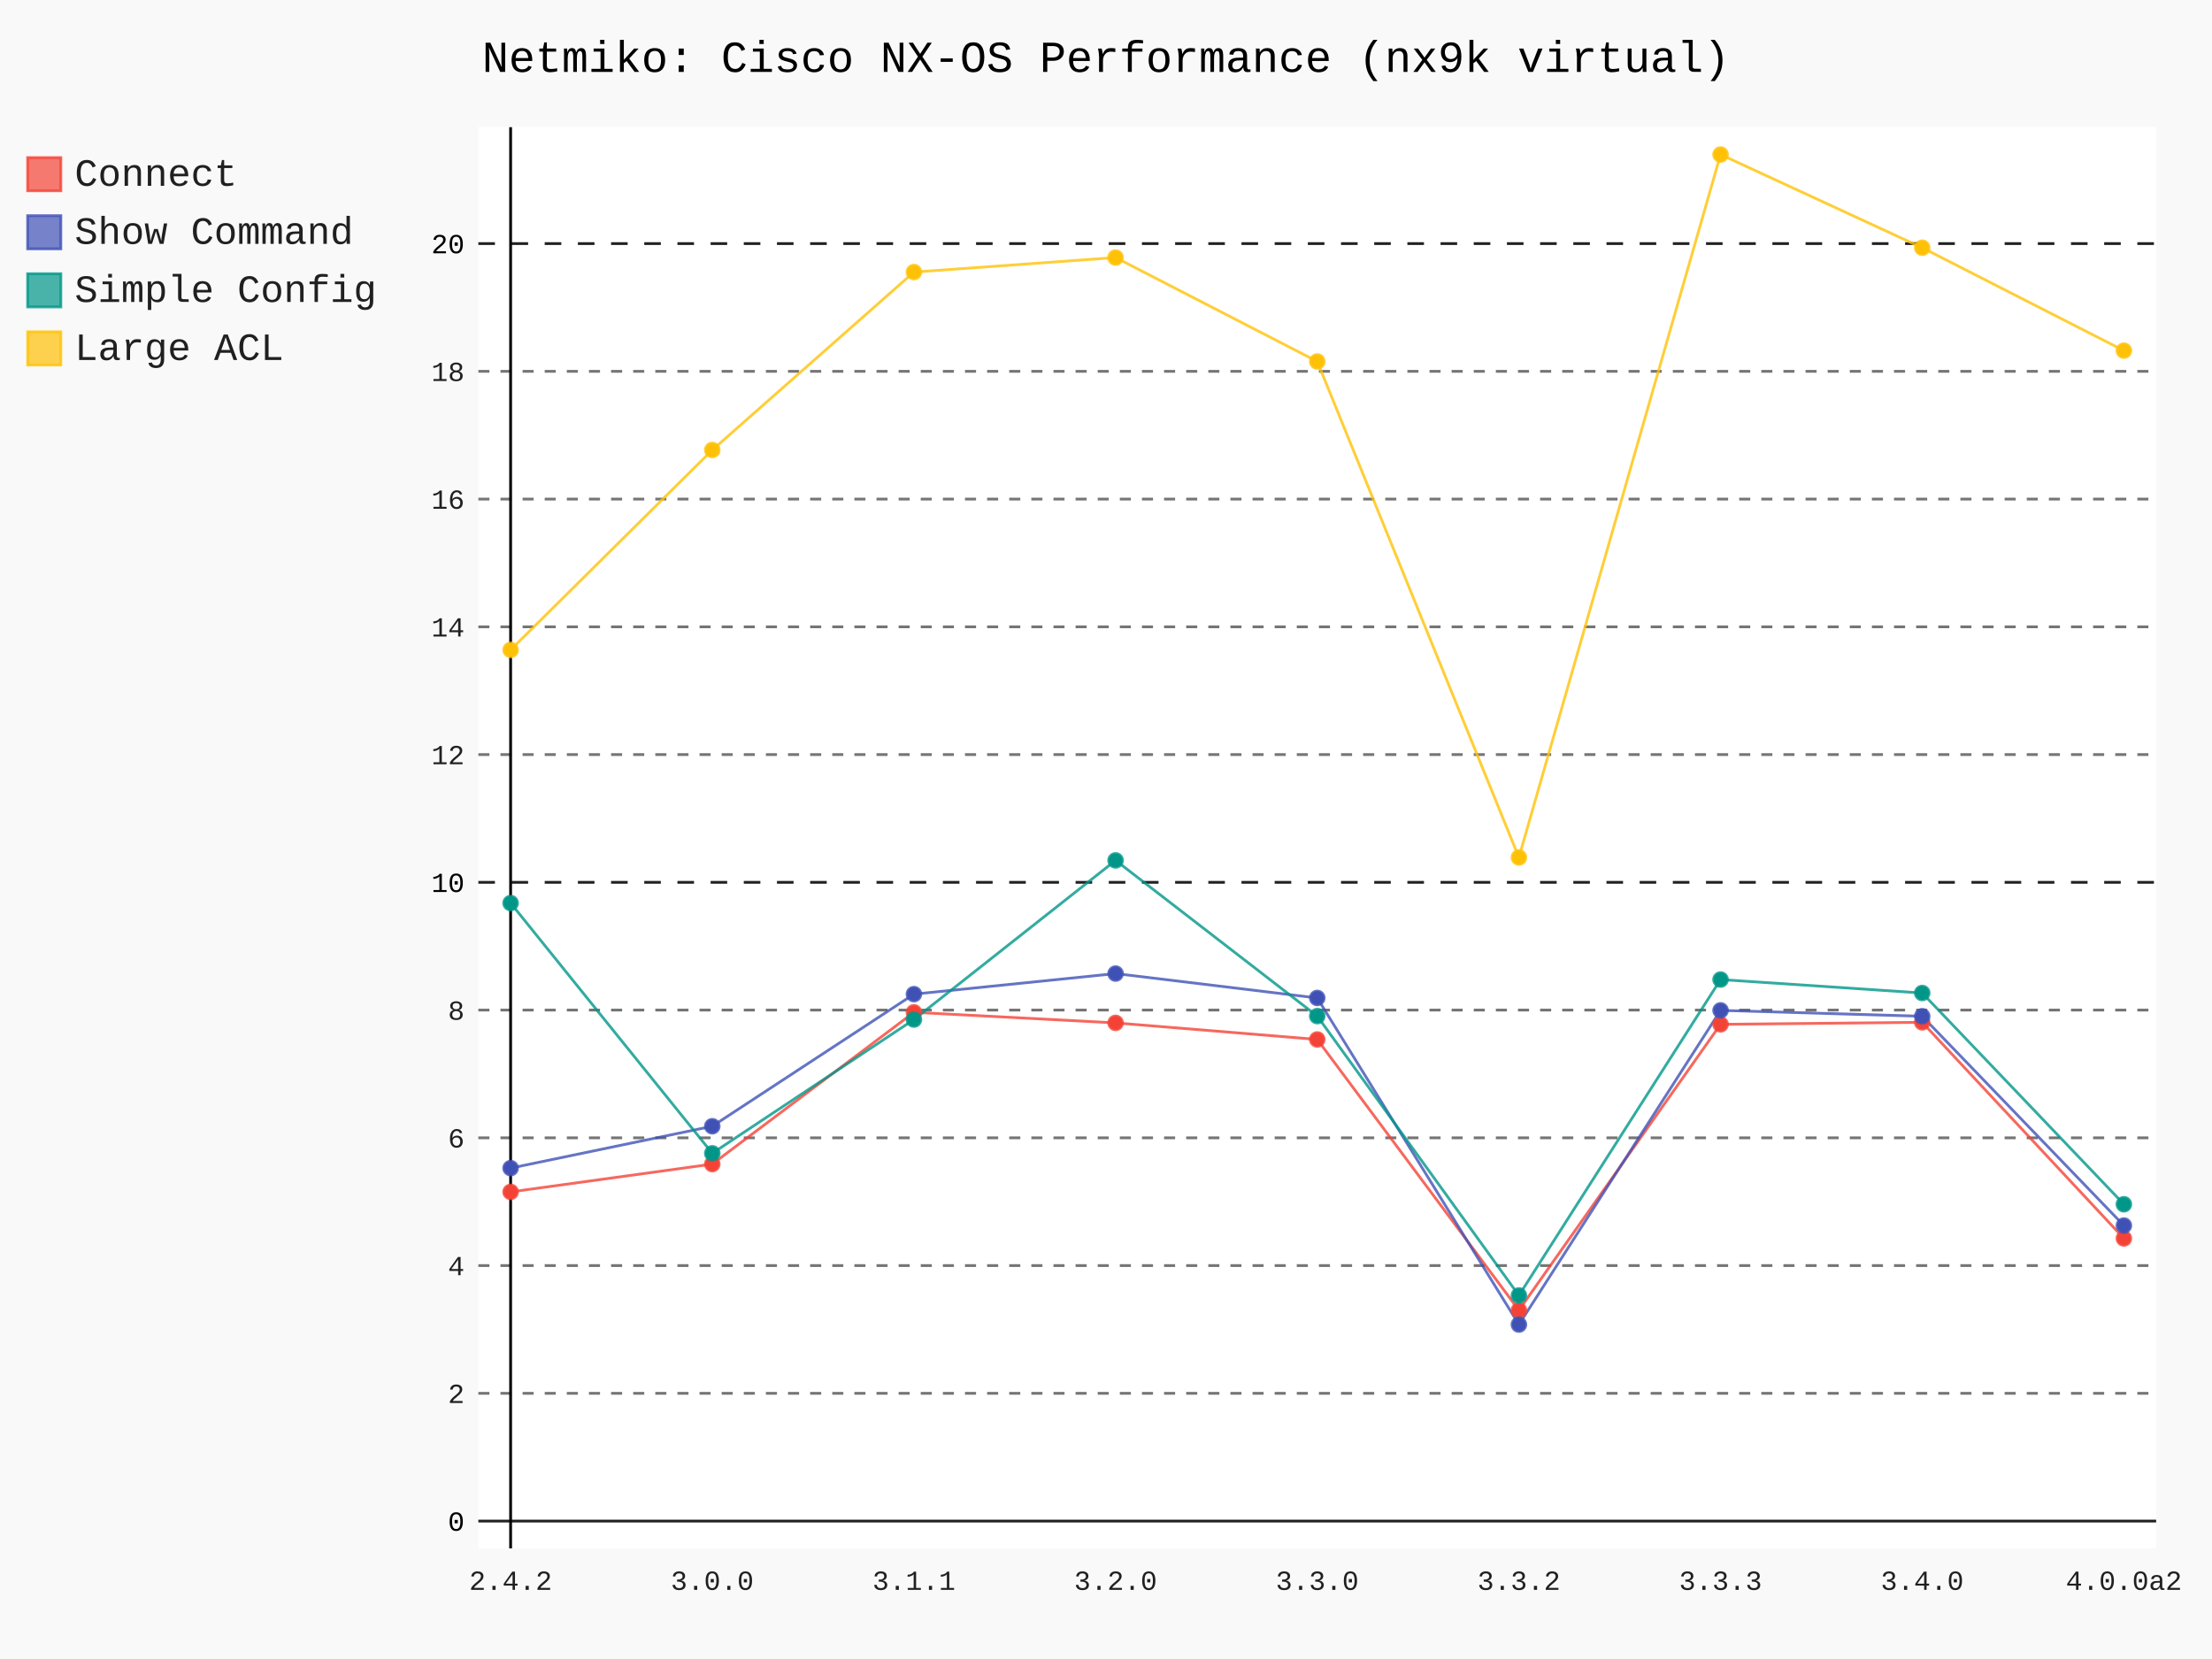
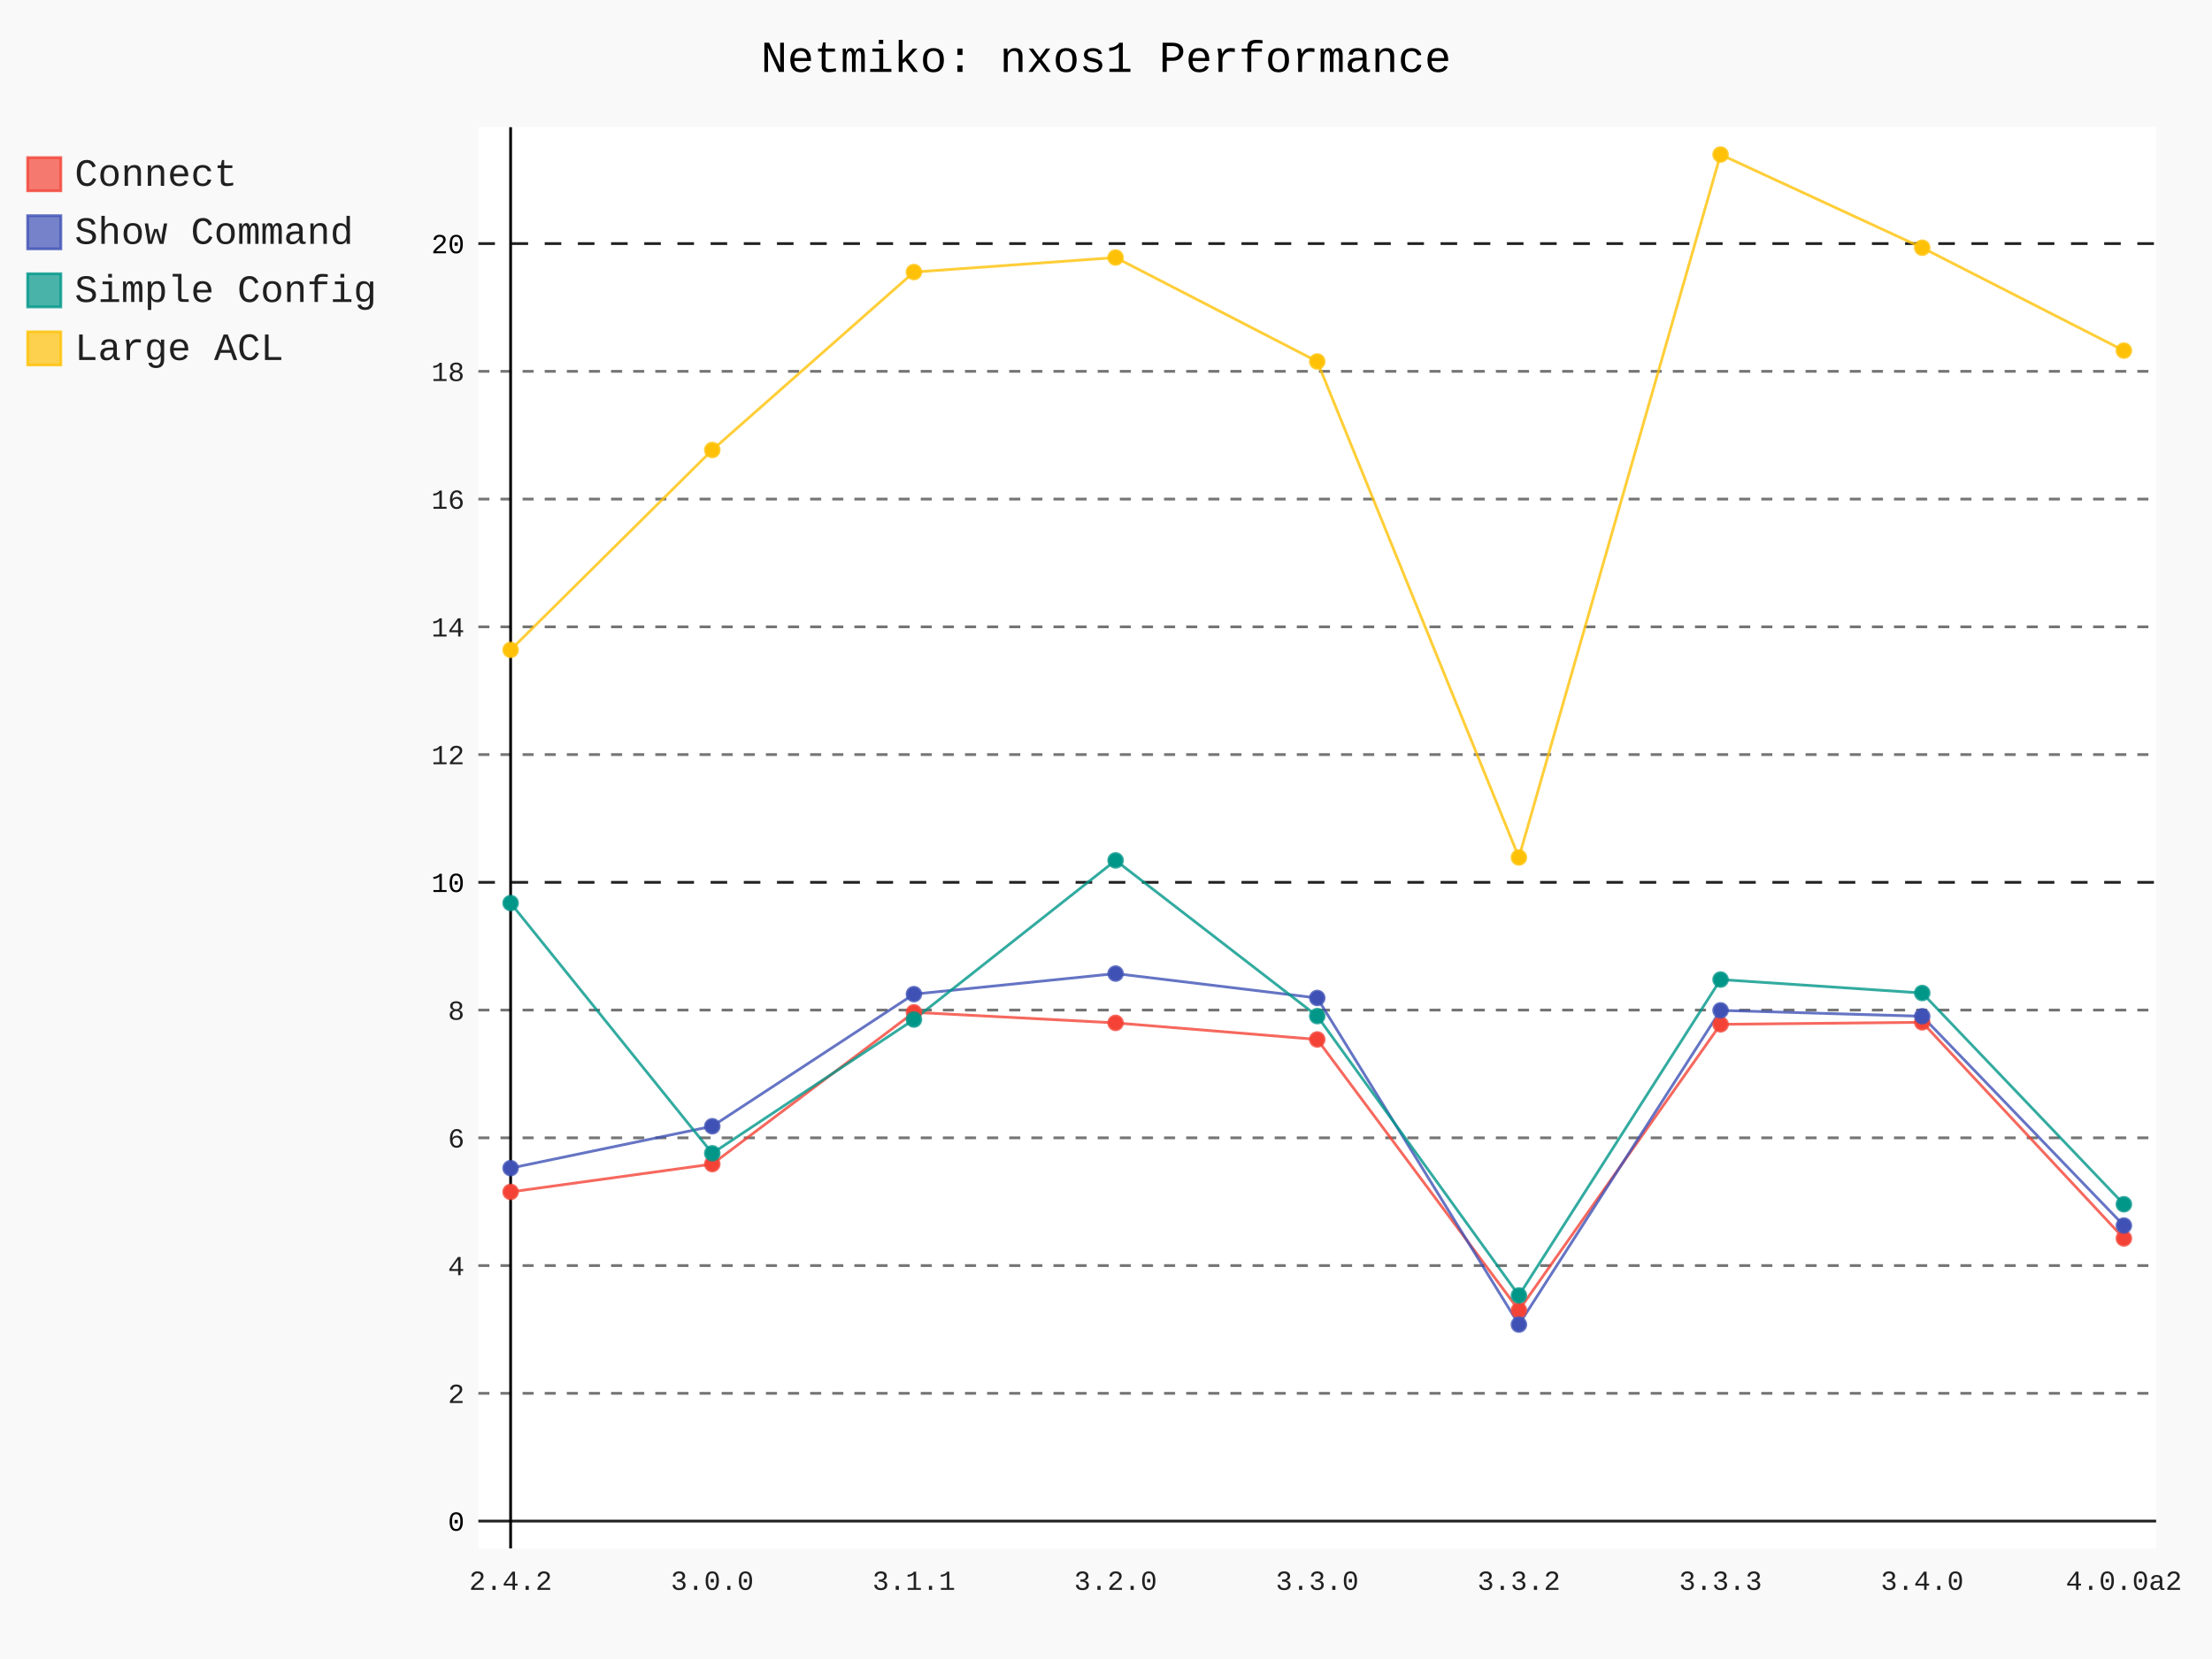
- <svg xmlns="http://www.w3.org/2000/svg" id="chart-0626edbf-2494-49fa-b512-ce50284d87ee" class="pygal-chart" viewBox="0 0 800 600">
+ <svg xmlns="http://www.w3.org/2000/svg" class="pygal-chart" id="chart-5d6a0a63-7aa4-49b5-b322-898a14356f23" viewBox="0 0 800 600">
  <defs>
-     <style type="text/css">#chart-0626edbf-2494-49fa-b512-ce50284d87ee{-webkit-user-select:none;-webkit-font-smoothing:antialiased;font-family:Consolas,"Liberation Mono",Menlo,Courier,monospace}#chart-0626edbf-2494-49fa-b512-ce50284d87ee .title{font-family:Consolas,"Liberation Mono",Menlo,Courier,monospace;font-size:16px}#chart-0626edbf-2494-49fa-b512-ce50284d87ee .legends .legend text{font-family:Consolas,"Liberation Mono",Menlo,Courier,monospace;font-size:14px}#chart-0626edbf-2494-49fa-b512-ce50284d87ee .axis text{font-family:Consolas,"Liberation Mono",Menlo,Courier,monospace;font-size:10px}#chart-0626edbf-2494-49fa-b512-ce50284d87ee .axis text.major{font-family:Consolas,"Liberation Mono",Menlo,Courier,monospace;font-size:10px}#chart-0626edbf-2494-49fa-b512-ce50284d87ee .text-overlay text.value{font-family:Consolas,"Liberation Mono",Menlo,Courier,monospace;font-size:16px}#chart-0626edbf-2494-49fa-b512-ce50284d87ee .text-overlay text.label{font-family:Consolas,"Liberation Mono",Menlo,Courier,monospace;font-size:10px}#chart-0626edbf-2494-49fa-b512-ce50284d87ee .tooltip{font-family:Consolas,"Liberation Mono",Menlo,Courier,monospace;font-size:14px}#chart-0626edbf-2494-49fa-b512-ce50284d87ee text.no_data{font-family:Consolas,"Liberation Mono",Menlo,Courier,monospace;font-size:64px}
- #chart-0626edbf-2494-49fa-b512-ce50284d87ee{background-color:rgba(249,249,249,1)}#chart-0626edbf-2494-49fa-b512-ce50284d87ee path,#chart-0626edbf-2494-49fa-b512-ce50284d87ee line,#chart-0626edbf-2494-49fa-b512-ce50284d87ee rect,#chart-0626edbf-2494-49fa-b512-ce50284d87ee circle{-webkit-transition:150ms;-moz-transition:150ms;transition:150ms}#chart-0626edbf-2494-49fa-b512-ce50284d87ee .graph &gt; .background{fill:rgba(249,249,249,1)}#chart-0626edbf-2494-49fa-b512-ce50284d87ee .plot &gt; .background{fill:rgba(255,255,255,1)}#chart-0626edbf-2494-49fa-b512-ce50284d87ee .graph{fill:rgba(0,0,0,.87)}#chart-0626edbf-2494-49fa-b512-ce50284d87ee text.no_data{fill:rgba(0,0,0,1)}#chart-0626edbf-2494-49fa-b512-ce50284d87ee .title{fill:rgba(0,0,0,1)}#chart-0626edbf-2494-49fa-b512-ce50284d87ee .legends .legend text{fill:rgba(0,0,0,.87)}#chart-0626edbf-2494-49fa-b512-ce50284d87ee .legends .legend:hover text{fill:rgba(0,0,0,1)}#chart-0626edbf-2494-49fa-b512-ce50284d87ee .axis .line{stroke:rgba(0,0,0,1)}#chart-0626edbf-2494-49fa-b512-ce50284d87ee .axis .guide.line{stroke:rgba(0,0,0,.54)}#chart-0626edbf-2494-49fa-b512-ce50284d87ee .axis .major.line{stroke:rgba(0,0,0,.87)}#chart-0626edbf-2494-49fa-b512-ce50284d87ee .axis text.major{fill:rgba(0,0,0,1)}#chart-0626edbf-2494-49fa-b512-ce50284d87ee .axis.y .guides:hover .guide.line,#chart-0626edbf-2494-49fa-b512-ce50284d87ee .line-graph .axis.x .guides:hover .guide.line,#chart-0626edbf-2494-49fa-b512-ce50284d87ee .stackedline-graph .axis.x .guides:hover .guide.line,#chart-0626edbf-2494-49fa-b512-ce50284d87ee .xy-graph .axis.x .guides:hover .guide.line{stroke:rgba(0,0,0,1)}#chart-0626edbf-2494-49fa-b512-ce50284d87ee .axis .guides:hover text{fill:rgba(0,0,0,1)}#chart-0626edbf-2494-49fa-b512-ce50284d87ee .reactive{fill-opacity:.7;stroke-opacity:.8}#chart-0626edbf-2494-49fa-b512-ce50284d87ee .ci{stroke:rgba(0,0,0,.87)}#chart-0626edbf-2494-49fa-b512-ce50284d87ee .reactive.active,#chart-0626edbf-2494-49fa-b512-ce50284d87ee .active .reactive{fill-opacity:.8;stroke-opacity:.9;stroke-width:4}#chart-0626edbf-2494-49fa-b512-ce50284d87ee .ci .reactive.active{stroke-width:1.5}#chart-0626edbf-2494-49fa-b512-ce50284d87ee .series text{fill:rgba(0,0,0,1)}#chart-0626edbf-2494-49fa-b512-ce50284d87ee .tooltip rect{fill:rgba(255,255,255,1);stroke:rgba(0,0,0,1);-webkit-transition:opacity 150ms;-moz-transition:opacity 150ms;transition:opacity 150ms}#chart-0626edbf-2494-49fa-b512-ce50284d87ee .tooltip .label{fill:rgba(0,0,0,.87)}#chart-0626edbf-2494-49fa-b512-ce50284d87ee .tooltip .label{fill:rgba(0,0,0,.87)}#chart-0626edbf-2494-49fa-b512-ce50284d87ee .tooltip .legend{font-size:.8em;fill:rgba(0,0,0,.54)}#chart-0626edbf-2494-49fa-b512-ce50284d87ee .tooltip .x_label{font-size:.6em;fill:rgba(0,0,0,1)}#chart-0626edbf-2494-49fa-b512-ce50284d87ee .tooltip .xlink{font-size:.5em;text-decoration:underline}#chart-0626edbf-2494-49fa-b512-ce50284d87ee .tooltip .value{font-size:1.5em}#chart-0626edbf-2494-49fa-b512-ce50284d87ee .bound{font-size:.5em}#chart-0626edbf-2494-49fa-b512-ce50284d87ee .max-value{font-size:.75em;fill:rgba(0,0,0,.54)}#chart-0626edbf-2494-49fa-b512-ce50284d87ee .map-element{fill:rgba(255,255,255,1);stroke:rgba(0,0,0,.54) !important}#chart-0626edbf-2494-49fa-b512-ce50284d87ee .map-element .reactive{fill-opacity:inherit;stroke-opacity:inherit}#chart-0626edbf-2494-49fa-b512-ce50284d87ee .color-0,#chart-0626edbf-2494-49fa-b512-ce50284d87ee .color-0 a:visited{stroke:#F44336;fill:#F44336}#chart-0626edbf-2494-49fa-b512-ce50284d87ee .color-1,#chart-0626edbf-2494-49fa-b512-ce50284d87ee .color-1 a:visited{stroke:#3F51B5;fill:#3F51B5}#chart-0626edbf-2494-49fa-b512-ce50284d87ee .color-2,#chart-0626edbf-2494-49fa-b512-ce50284d87ee .color-2 a:visited{stroke:#009688;fill:#009688}#chart-0626edbf-2494-49fa-b512-ce50284d87ee .color-3,#chart-0626edbf-2494-49fa-b512-ce50284d87ee .color-3 a:visited{stroke:#FFC107;fill:#FFC107}#chart-0626edbf-2494-49fa-b512-ce50284d87ee .text-overlay .color-0 text{fill:black}#chart-0626edbf-2494-49fa-b512-ce50284d87ee .text-overlay .color-1 text{fill:black}#chart-0626edbf-2494-49fa-b512-ce50284d87ee .text-overlay .color-2 text{fill:black}#chart-0626edbf-2494-49fa-b512-ce50284d87ee .text-overlay .color-3 text{fill:black}
- #chart-0626edbf-2494-49fa-b512-ce50284d87ee text.no_data{text-anchor:middle}#chart-0626edbf-2494-49fa-b512-ce50284d87ee .guide.line{fill:none}#chart-0626edbf-2494-49fa-b512-ce50284d87ee .centered{text-anchor:middle}#chart-0626edbf-2494-49fa-b512-ce50284d87ee .title{text-anchor:middle}#chart-0626edbf-2494-49fa-b512-ce50284d87ee .legends .legend text{fill-opacity:1}#chart-0626edbf-2494-49fa-b512-ce50284d87ee .axis.x text{text-anchor:middle}#chart-0626edbf-2494-49fa-b512-ce50284d87ee .axis.x:not(.web) text[transform]{text-anchor:start}#chart-0626edbf-2494-49fa-b512-ce50284d87ee .axis.x:not(.web) text[transform].backwards{text-anchor:end}#chart-0626edbf-2494-49fa-b512-ce50284d87ee .axis.y text{text-anchor:end}#chart-0626edbf-2494-49fa-b512-ce50284d87ee .axis.y text[transform].backwards{text-anchor:start}#chart-0626edbf-2494-49fa-b512-ce50284d87ee .axis.y2 text{text-anchor:start}#chart-0626edbf-2494-49fa-b512-ce50284d87ee .axis.y2 text[transform].backwards{text-anchor:end}#chart-0626edbf-2494-49fa-b512-ce50284d87ee .axis .guide.line{stroke-dasharray:4,4}#chart-0626edbf-2494-49fa-b512-ce50284d87ee .axis .major.guide.line{stroke-dasharray:6,6}#chart-0626edbf-2494-49fa-b512-ce50284d87ee .horizontal .axis.y .guide.line,#chart-0626edbf-2494-49fa-b512-ce50284d87ee .horizontal .axis.y2 .guide.line,#chart-0626edbf-2494-49fa-b512-ce50284d87ee .vertical .axis.x .guide.line{opacity:0}#chart-0626edbf-2494-49fa-b512-ce50284d87ee .horizontal .axis.always_show .guide.line,#chart-0626edbf-2494-49fa-b512-ce50284d87ee .vertical .axis.always_show .guide.line{opacity:1 !important}#chart-0626edbf-2494-49fa-b512-ce50284d87ee .axis.y .guides:hover .guide.line,#chart-0626edbf-2494-49fa-b512-ce50284d87ee .axis.y2 .guides:hover .guide.line,#chart-0626edbf-2494-49fa-b512-ce50284d87ee .axis.x .guides:hover .guide.line{opacity:1}#chart-0626edbf-2494-49fa-b512-ce50284d87ee .axis .guides:hover text{opacity:1}#chart-0626edbf-2494-49fa-b512-ce50284d87ee .nofill{fill:none}#chart-0626edbf-2494-49fa-b512-ce50284d87ee .subtle-fill{fill-opacity:.2}#chart-0626edbf-2494-49fa-b512-ce50284d87ee .dot{stroke-width:1px;fill-opacity:1}#chart-0626edbf-2494-49fa-b512-ce50284d87ee .dot.active{stroke-width:5px}#chart-0626edbf-2494-49fa-b512-ce50284d87ee .dot.negative{fill:transparent}#chart-0626edbf-2494-49fa-b512-ce50284d87ee text,#chart-0626edbf-2494-49fa-b512-ce50284d87ee tspan{stroke:none !important}#chart-0626edbf-2494-49fa-b512-ce50284d87ee .series text.active{opacity:1}#chart-0626edbf-2494-49fa-b512-ce50284d87ee .tooltip rect{fill-opacity:.95;stroke-width:.5}#chart-0626edbf-2494-49fa-b512-ce50284d87ee .tooltip text{fill-opacity:1}#chart-0626edbf-2494-49fa-b512-ce50284d87ee .showable{visibility:hidden}#chart-0626edbf-2494-49fa-b512-ce50284d87ee .showable.shown{visibility:visible}#chart-0626edbf-2494-49fa-b512-ce50284d87ee .gauge-background{fill:rgba(229,229,229,1);stroke:none}#chart-0626edbf-2494-49fa-b512-ce50284d87ee .bg-lines{stroke:rgba(249,249,249,1);stroke-width:2px}</style>
+     <style type="text/css">#chart-5d6a0a63-7aa4-49b5-b322-898a14356f23{-webkit-user-select:none;-webkit-font-smoothing:antialiased;font-family:Consolas,"Liberation Mono",Menlo,Courier,monospace}#chart-5d6a0a63-7aa4-49b5-b322-898a14356f23 .title{font-family:Consolas,"Liberation Mono",Menlo,Courier,monospace;font-size:16px}#chart-5d6a0a63-7aa4-49b5-b322-898a14356f23 .legends .legend text{font-family:Consolas,"Liberation Mono",Menlo,Courier,monospace;font-size:14px}#chart-5d6a0a63-7aa4-49b5-b322-898a14356f23 .axis text{font-family:Consolas,"Liberation Mono",Menlo,Courier,monospace;font-size:10px}#chart-5d6a0a63-7aa4-49b5-b322-898a14356f23 .axis text.major{font-family:Consolas,"Liberation Mono",Menlo,Courier,monospace;font-size:10px}#chart-5d6a0a63-7aa4-49b5-b322-898a14356f23 .text-overlay text.value{font-family:Consolas,"Liberation Mono",Menlo,Courier,monospace;font-size:16px}#chart-5d6a0a63-7aa4-49b5-b322-898a14356f23 .text-overlay text.label{font-family:Consolas,"Liberation Mono",Menlo,Courier,monospace;font-size:10px}#chart-5d6a0a63-7aa4-49b5-b322-898a14356f23 .tooltip{font-family:Consolas,"Liberation Mono",Menlo,Courier,monospace;font-size:14px}#chart-5d6a0a63-7aa4-49b5-b322-898a14356f23 text.no_data{font-family:Consolas,"Liberation Mono",Menlo,Courier,monospace;font-size:64px}
+ #chart-5d6a0a63-7aa4-49b5-b322-898a14356f23{background-color:rgba(249,249,249,1)}#chart-5d6a0a63-7aa4-49b5-b322-898a14356f23 path,#chart-5d6a0a63-7aa4-49b5-b322-898a14356f23 line,#chart-5d6a0a63-7aa4-49b5-b322-898a14356f23 rect,#chart-5d6a0a63-7aa4-49b5-b322-898a14356f23 circle{-webkit-transition:150ms;-moz-transition:150ms;transition:150ms}#chart-5d6a0a63-7aa4-49b5-b322-898a14356f23 .graph &gt; .background{fill:rgba(249,249,249,1)}#chart-5d6a0a63-7aa4-49b5-b322-898a14356f23 .plot &gt; .background{fill:rgba(255,255,255,1)}#chart-5d6a0a63-7aa4-49b5-b322-898a14356f23 .graph{fill:rgba(0,0,0,.87)}#chart-5d6a0a63-7aa4-49b5-b322-898a14356f23 text.no_data{fill:rgba(0,0,0,1)}#chart-5d6a0a63-7aa4-49b5-b322-898a14356f23 .title{fill:rgba(0,0,0,1)}#chart-5d6a0a63-7aa4-49b5-b322-898a14356f23 .legends .legend text{fill:rgba(0,0,0,.87)}#chart-5d6a0a63-7aa4-49b5-b322-898a14356f23 .legends .legend:hover text{fill:rgba(0,0,0,1)}#chart-5d6a0a63-7aa4-49b5-b322-898a14356f23 .axis .line{stroke:rgba(0,0,0,1)}#chart-5d6a0a63-7aa4-49b5-b322-898a14356f23 .axis .guide.line{stroke:rgba(0,0,0,.54)}#chart-5d6a0a63-7aa4-49b5-b322-898a14356f23 .axis .major.line{stroke:rgba(0,0,0,.87)}#chart-5d6a0a63-7aa4-49b5-b322-898a14356f23 .axis text.major{fill:rgba(0,0,0,1)}#chart-5d6a0a63-7aa4-49b5-b322-898a14356f23 .axis.y .guides:hover .guide.line,#chart-5d6a0a63-7aa4-49b5-b322-898a14356f23 .line-graph .axis.x .guides:hover .guide.line,#chart-5d6a0a63-7aa4-49b5-b322-898a14356f23 .stackedline-graph .axis.x .guides:hover .guide.line,#chart-5d6a0a63-7aa4-49b5-b322-898a14356f23 .xy-graph .axis.x .guides:hover .guide.line{stroke:rgba(0,0,0,1)}#chart-5d6a0a63-7aa4-49b5-b322-898a14356f23 .axis .guides:hover text{fill:rgba(0,0,0,1)}#chart-5d6a0a63-7aa4-49b5-b322-898a14356f23 .reactive{fill-opacity:.7;stroke-opacity:.8}#chart-5d6a0a63-7aa4-49b5-b322-898a14356f23 .ci{stroke:rgba(0,0,0,.87)}#chart-5d6a0a63-7aa4-49b5-b322-898a14356f23 .reactive.active,#chart-5d6a0a63-7aa4-49b5-b322-898a14356f23 .active .reactive{fill-opacity:.8;stroke-opacity:.9;stroke-width:4}#chart-5d6a0a63-7aa4-49b5-b322-898a14356f23 .ci .reactive.active{stroke-width:1.5}#chart-5d6a0a63-7aa4-49b5-b322-898a14356f23 .series text{fill:rgba(0,0,0,1)}#chart-5d6a0a63-7aa4-49b5-b322-898a14356f23 .tooltip rect{fill:rgba(255,255,255,1);stroke:rgba(0,0,0,1);-webkit-transition:opacity 150ms;-moz-transition:opacity 150ms;transition:opacity 150ms}#chart-5d6a0a63-7aa4-49b5-b322-898a14356f23 .tooltip .label{fill:rgba(0,0,0,.87)}#chart-5d6a0a63-7aa4-49b5-b322-898a14356f23 .tooltip .label{fill:rgba(0,0,0,.87)}#chart-5d6a0a63-7aa4-49b5-b322-898a14356f23 .tooltip .legend{font-size:.8em;fill:rgba(0,0,0,.54)}#chart-5d6a0a63-7aa4-49b5-b322-898a14356f23 .tooltip .x_label{font-size:.6em;fill:rgba(0,0,0,1)}#chart-5d6a0a63-7aa4-49b5-b322-898a14356f23 .tooltip .xlink{font-size:.5em;text-decoration:underline}#chart-5d6a0a63-7aa4-49b5-b322-898a14356f23 .tooltip .value{font-size:1.5em}#chart-5d6a0a63-7aa4-49b5-b322-898a14356f23 .bound{font-size:.5em}#chart-5d6a0a63-7aa4-49b5-b322-898a14356f23 .max-value{font-size:.75em;fill:rgba(0,0,0,.54)}#chart-5d6a0a63-7aa4-49b5-b322-898a14356f23 .map-element{fill:rgba(255,255,255,1);stroke:rgba(0,0,0,.54) !important}#chart-5d6a0a63-7aa4-49b5-b322-898a14356f23 .map-element .reactive{fill-opacity:inherit;stroke-opacity:inherit}#chart-5d6a0a63-7aa4-49b5-b322-898a14356f23 .color-0,#chart-5d6a0a63-7aa4-49b5-b322-898a14356f23 .color-0 a:visited{stroke:#F44336;fill:#F44336}#chart-5d6a0a63-7aa4-49b5-b322-898a14356f23 .color-1,#chart-5d6a0a63-7aa4-49b5-b322-898a14356f23 .color-1 a:visited{stroke:#3F51B5;fill:#3F51B5}#chart-5d6a0a63-7aa4-49b5-b322-898a14356f23 .color-2,#chart-5d6a0a63-7aa4-49b5-b322-898a14356f23 .color-2 a:visited{stroke:#009688;fill:#009688}#chart-5d6a0a63-7aa4-49b5-b322-898a14356f23 .color-3,#chart-5d6a0a63-7aa4-49b5-b322-898a14356f23 .color-3 a:visited{stroke:#FFC107;fill:#FFC107}#chart-5d6a0a63-7aa4-49b5-b322-898a14356f23 .text-overlay .color-0 text{fill:black}#chart-5d6a0a63-7aa4-49b5-b322-898a14356f23 .text-overlay .color-1 text{fill:black}#chart-5d6a0a63-7aa4-49b5-b322-898a14356f23 .text-overlay .color-2 text{fill:black}#chart-5d6a0a63-7aa4-49b5-b322-898a14356f23 .text-overlay .color-3 text{fill:black}
+ #chart-5d6a0a63-7aa4-49b5-b322-898a14356f23 text.no_data{text-anchor:middle}#chart-5d6a0a63-7aa4-49b5-b322-898a14356f23 .guide.line{fill:none}#chart-5d6a0a63-7aa4-49b5-b322-898a14356f23 .centered{text-anchor:middle}#chart-5d6a0a63-7aa4-49b5-b322-898a14356f23 .title{text-anchor:middle}#chart-5d6a0a63-7aa4-49b5-b322-898a14356f23 .legends .legend text{fill-opacity:1}#chart-5d6a0a63-7aa4-49b5-b322-898a14356f23 .axis.x text{text-anchor:middle}#chart-5d6a0a63-7aa4-49b5-b322-898a14356f23 .axis.x:not(.web) text[transform]{text-anchor:start}#chart-5d6a0a63-7aa4-49b5-b322-898a14356f23 .axis.x:not(.web) text[transform].backwards{text-anchor:end}#chart-5d6a0a63-7aa4-49b5-b322-898a14356f23 .axis.y text{text-anchor:end}#chart-5d6a0a63-7aa4-49b5-b322-898a14356f23 .axis.y text[transform].backwards{text-anchor:start}#chart-5d6a0a63-7aa4-49b5-b322-898a14356f23 .axis.y2 text{text-anchor:start}#chart-5d6a0a63-7aa4-49b5-b322-898a14356f23 .axis.y2 text[transform].backwards{text-anchor:end}#chart-5d6a0a63-7aa4-49b5-b322-898a14356f23 .axis .guide.line{stroke-dasharray:4,4}#chart-5d6a0a63-7aa4-49b5-b322-898a14356f23 .axis .major.guide.line{stroke-dasharray:6,6}#chart-5d6a0a63-7aa4-49b5-b322-898a14356f23 .horizontal .axis.y .guide.line,#chart-5d6a0a63-7aa4-49b5-b322-898a14356f23 .horizontal .axis.y2 .guide.line,#chart-5d6a0a63-7aa4-49b5-b322-898a14356f23 .vertical .axis.x .guide.line{opacity:0}#chart-5d6a0a63-7aa4-49b5-b322-898a14356f23 .horizontal .axis.always_show .guide.line,#chart-5d6a0a63-7aa4-49b5-b322-898a14356f23 .vertical .axis.always_show .guide.line{opacity:1 !important}#chart-5d6a0a63-7aa4-49b5-b322-898a14356f23 .axis.y .guides:hover .guide.line,#chart-5d6a0a63-7aa4-49b5-b322-898a14356f23 .axis.y2 .guides:hover .guide.line,#chart-5d6a0a63-7aa4-49b5-b322-898a14356f23 .axis.x .guides:hover .guide.line{opacity:1}#chart-5d6a0a63-7aa4-49b5-b322-898a14356f23 .axis .guides:hover text{opacity:1}#chart-5d6a0a63-7aa4-49b5-b322-898a14356f23 .nofill{fill:none}#chart-5d6a0a63-7aa4-49b5-b322-898a14356f23 .subtle-fill{fill-opacity:.2}#chart-5d6a0a63-7aa4-49b5-b322-898a14356f23 .dot{stroke-width:1px;fill-opacity:1}#chart-5d6a0a63-7aa4-49b5-b322-898a14356f23 .dot.active{stroke-width:5px}#chart-5d6a0a63-7aa4-49b5-b322-898a14356f23 .dot.negative{fill:transparent}#chart-5d6a0a63-7aa4-49b5-b322-898a14356f23 text,#chart-5d6a0a63-7aa4-49b5-b322-898a14356f23 tspan{stroke:none !important}#chart-5d6a0a63-7aa4-49b5-b322-898a14356f23 .series text.active{opacity:1}#chart-5d6a0a63-7aa4-49b5-b322-898a14356f23 .tooltip rect{fill-opacity:.95;stroke-width:.5}#chart-5d6a0a63-7aa4-49b5-b322-898a14356f23 .tooltip text{fill-opacity:1}#chart-5d6a0a63-7aa4-49b5-b322-898a14356f23 .showable{visibility:hidden}#chart-5d6a0a63-7aa4-49b5-b322-898a14356f23 .showable.shown{visibility:visible}#chart-5d6a0a63-7aa4-49b5-b322-898a14356f23 .gauge-background{fill:rgba(229,229,229,1);stroke:none}#chart-5d6a0a63-7aa4-49b5-b322-898a14356f23 .bg-lines{stroke:rgba(249,249,249,1);stroke-width:2px}</style>
  </defs>
  <g class="graph line-graph vertical">
-     <rect x="0" y="0" width="800" height="600" class="background" />
-     <g transform="translate(173, 46)" class="plot">
-       <rect x="0" y="0" width="606.8" height="514" class="background" />
+     <rect class="background" height="600" width="800" x="0" y="0" />
+     <g class="plot" transform="translate(173, 46)">
+       <rect class="background" height="514" width="606.8" x="0" y="0" />
      <g class="axis y always_show">
        <g class="guides">
-           <path d="M0 504.115 h606.8" class="axis major line" />
-           <text x="-5" y="507.615" class="major">0</text>
-         </g>
-         <g class="guides">
-           <path d="M0 457.914 h606.8" class="guide line" />
-           <text x="-5" y="461.414" class="">2</text>
-         </g>
-         <g class="guides">
-           <path d="M0 411.712 h606.8" class="guide line" />
-           <text x="-5" y="415.212" class="">4</text>
-         </g>
-         <g class="guides">
-           <path d="M0 365.51 h606.8" class="guide line" />
-           <text x="-5" y="369.01" class="">6</text>
-         </g>
-         <g class="guides">
-           <path d="M0 319.308 h606.8" class="guide line" />
-           <text x="-5" y="322.808" class="">8</text>
-         </g>
-         <g class="guides">
-           <path d="M0 273.106 h606.8" class="major guide line" />
-           <text x="-5" y="276.606" class="major">10</text>
-         </g>
-         <g class="guides">
-           <path d="M0 226.905 h606.8" class="guide line" />
-           <text x="-5" y="230.405" class="">12</text>
-         </g>
-         <g class="guides">
-           <path d="M0 180.703 h606.8" class="guide line" />
-           <text x="-5" y="184.203" class="">14</text>
-         </g>
-         <g class="guides">
-           <path d="M0 134.501 h606.8" class="guide line" />
-           <text x="-5" y="138.001" class="">16</text>
-         </g>
-         <g class="guides">
-           <path d="M0 88.299 h606.8" class="guide line" />
-           <text x="-5" y="91.799" class="">18</text>
-         </g>
-         <g class="guides">
-           <path d="M0 42.098 h606.8" class="major guide line" />
-           <text x="-5" y="45.598" class="major">20</text>
+           <path class="axis major line" d="M0 504.115 h606.8" />
+           <text class="major" x="-5" y="507.615">0</text>
+         </g>
+         <g class="guides">
+           <path class="guide line" d="M0 457.914 h606.8" />
+           <text class="" x="-5" y="461.414">2</text>
+         </g>
+         <g class="guides">
+           <path class="guide line" d="M0 411.712 h606.8" />
+           <text class="" x="-5" y="415.212">4</text>
+         </g>
+         <g class="guides">
+           <path class="guide line" d="M0 365.51 h606.8" />
+           <text class="" x="-5" y="369.01">6</text>
+         </g>
+         <g class="guides">
+           <path class="guide line" d="M0 319.308 h606.8" />
+           <text class="" x="-5" y="322.808">8</text>
+         </g>
+         <g class="guides">
+           <path class="major guide line" d="M0 273.106 h606.8" />
+           <text class="major" x="-5" y="276.606">10</text>
+         </g>
+         <g class="guides">
+           <path class="guide line" d="M0 226.905 h606.8" />
+           <text class="" x="-5" y="230.405">12</text>
+         </g>
+         <g class="guides">
+           <path class="guide line" d="M0 180.703 h606.8" />
+           <text class="" x="-5" y="184.203">14</text>
+         </g>
+         <g class="guides">
+           <path class="guide line" d="M0 134.501 h606.8" />
+           <text class="" x="-5" y="138.001">16</text>
+         </g>
+         <g class="guides">
+           <path class="guide line" d="M0 88.299 h606.8" />
+           <text class="" x="-5" y="91.799">18</text>
+         </g>
+         <g class="guides">
+           <path class="major guide line" d="M0 42.098 h606.8" />
+           <text class="major" x="-5" y="45.598">20</text>
        </g>
      </g>
      <g class="axis x">
        <g class="guides">
-           <path d="M11.669 0 v514" class="line" />
-           <text x="11.669" y="529.0" class="">2.4.2</text>
-         </g>
-         <g class="guides">
-           <path d="M84.602 0 v514" class="guide line" />
-           <text x="84.602" y="529.0" class="">3.0.0</text>
-         </g>
-         <g class="guides">
-           <path d="M157.535 0 v514" class="guide line" />
-           <text x="157.535" y="529.0" class="">3.1.1</text>
-         </g>
-         <g class="guides">
-           <path d="M230.467 0 v514" class="guide line" />
-           <text x="230.467" y="529.0" class="">3.2.0</text>
-         </g>
-         <g class="guides">
-           <path d="M303.4 0 v514" class="guide line" />
-           <text x="303.4" y="529.0" class="">3.3.0</text>
-         </g>
-         <g class="guides">
-           <path d="M376.333 0 v514" class="guide line" />
-           <text x="376.333" y="529.0" class="">3.3.2</text>
-         </g>
-         <g class="guides">
-           <path d="M449.265 0 v514" class="guide line" />
-           <text x="449.265" y="529.0" class="">3.3.3</text>
-         </g>
-         <g class="guides">
-           <path d="M522.198 0 v514" class="guide line" />
-           <text x="522.198" y="529.0" class="">3.4.0</text>
-         </g>
-         <g class="guides">
-           <path d="M595.131 0 v514" class="guide line" />
-           <text x="595.131" y="529.0" class="">4.0.0a2</text>
+           <path class="line" d="M11.669 0 v514" />
+           <text class="" x="11.669" y="529.0">2.4.2</text>
+         </g>
+         <g class="guides">
+           <path class="guide line" d="M84.602 0 v514" />
+           <text class="" x="84.602" y="529.0">3.0.0</text>
+         </g>
+         <g class="guides">
+           <path class="guide line" d="M157.535 0 v514" />
+           <text class="" x="157.535" y="529.0">3.1.1</text>
+         </g>
+         <g class="guides">
+           <path class="guide line" d="M230.467 0 v514" />
+           <text class="" x="230.467" y="529.0">3.2.0</text>
+         </g>
+         <g class="guides">
+           <path class="guide line" d="M303.4 0 v514" />
+           <text class="" x="303.4" y="529.0">3.3.0</text>
+         </g>
+         <g class="guides">
+           <path class="guide line" d="M376.333 0 v514" />
+           <text class="" x="376.333" y="529.0">3.3.2</text>
+         </g>
+         <g class="guides">
+           <path class="guide line" d="M449.265 0 v514" />
+           <text class="" x="449.265" y="529.0">3.3.3</text>
+         </g>
+         <g class="guides">
+           <path class="guide line" d="M522.198 0 v514" />
+           <text class="" x="522.198" y="529.0">3.4.0</text>
+         </g>
+         <g class="guides">
+           <path class="guide line" d="M595.131 0 v514" />
+           <text class="" x="595.131" y="529.0">4.0.0a2</text>
        </g>
      </g>
      <g class="series serie-0 color-0">
-         <path d="M11.669 385.07 L84.602 375.006 157.535 320.121 230.467 323.94 303.4 329.932 376.333 427.859 449.265 324.463 522.198 323.736 595.131 401.887" class="line reactive nofill" />
+         <path class="line reactive nofill" d="M11.669 385.07 L84.602 375.006 157.535 320.121 230.467 323.94 303.4 329.932 376.333 427.859 449.265 324.463 522.198 323.736 595.131 401.887" />
      </g>
      <g class="series serie-1 color-1">
-         <path d="M11.669 376.467 L84.602 361.321 157.535 313.542 230.467 306.106 303.4 314.926 376.333 433.047 449.265 319.418 522.198 321.547 595.131 397.239" class="line reactive nofill" />
+         <path class="line reactive nofill" d="M11.669 376.467 L84.602 361.321 157.535 313.542 230.467 306.106 303.4 314.926 376.333 433.047 449.265 319.418 522.198 321.547 595.131 397.239" />
      </g>
      <g class="series serie-2 color-2">
-         <path d="M11.669 280.602 L84.602 371.109 157.535 322.731 230.467 265.172 303.4 321.488 376.333 422.519 449.265 308.271 522.198 313.137 595.131 389.539" class="line reactive nofill" />
+         <path class="line reactive nofill" d="M11.669 280.602 L84.602 371.109 157.535 322.731 230.467 265.172 303.4 321.488 376.333 422.519 449.265 308.271 522.198 313.137 595.131 389.539" />
      </g>
      <g class="series serie-3 color-3">
-         <path d="M11.669 189.048 L84.602 116.746 157.535 52.395 230.467 47.143 303.4 84.731 376.333 264.109 449.265 9.885 522.198 43.591 595.131 80.807" class="line reactive nofill" />
+         <path class="line reactive nofill" d="M11.669 189.048 L84.602 116.746 157.535 52.395 230.467 47.143 303.4 84.731 376.333 264.109 449.265 9.885 522.198 43.591 595.131 80.807" />
      </g>
    </g>
    <g class="titles">
-       <text x="400.0" y="26" class="title plot_title">Netmiko: Cisco NX-OS Performance (nx9k virtual)</text>
-     </g>
-     <g transform="translate(173, 46)" class="plot overlay">
+       <text class="title plot_title" x="400.0" y="26">Netmiko: nxos1 Performance</text>
+     </g>
+     <g class="plot overlay" transform="translate(173, 46)">
      <g class="series serie-0 color-0">
        <g class="dots">
-           <circle cx="11.669" cy="385.07" r="2.5" class="dot reactive tooltip-trigger" />
-         </g>
-         <g class="dots">
-           <circle cx="84.602" cy="375.006" r="2.5" class="dot reactive tooltip-trigger" />
-         </g>
-         <g class="dots">
-           <circle cx="157.535" cy="320.121" r="2.5" class="dot reactive tooltip-trigger" />
-         </g>
-         <g class="dots">
-           <circle cx="230.467" cy="323.94" r="2.5" class="dot reactive tooltip-trigger" />
-         </g>
-         <g class="dots">
-           <circle cx="303.4" cy="329.932" r="2.5" class="dot reactive tooltip-trigger" />
-         </g>
-         <g class="dots">
-           <circle cx="376.333" cy="427.859" r="2.5" class="dot reactive tooltip-trigger" />
-         </g>
-         <g class="dots">
-           <circle cx="449.265" cy="324.463" r="2.5" class="dot reactive tooltip-trigger" />
-         </g>
-         <g class="dots">
-           <circle cx="522.198" cy="323.736" r="2.5" class="dot reactive tooltip-trigger" />
-         </g>
-         <g class="dots">
-           <circle cx="595.131" cy="401.887" r="2.5" class="dot reactive tooltip-trigger" />
+           <circle class="dot reactive tooltip-trigger" cx="11.669" cy="385.07" r="2.5" />
+         </g>
+         <g class="dots">
+           <circle class="dot reactive tooltip-trigger" cx="84.602" cy="375.006" r="2.5" />
+         </g>
+         <g class="dots">
+           <circle class="dot reactive tooltip-trigger" cx="157.535" cy="320.121" r="2.5" />
+         </g>
+         <g class="dots">
+           <circle class="dot reactive tooltip-trigger" cx="230.467" cy="323.94" r="2.5" />
+         </g>
+         <g class="dots">
+           <circle class="dot reactive tooltip-trigger" cx="303.4" cy="329.932" r="2.5" />
+         </g>
+         <g class="dots">
+           <circle class="dot reactive tooltip-trigger" cx="376.333" cy="427.859" r="2.5" />
+         </g>
+         <g class="dots">
+           <circle class="dot reactive tooltip-trigger" cx="449.265" cy="324.463" r="2.5" />
+         </g>
+         <g class="dots">
+           <circle class="dot reactive tooltip-trigger" cx="522.198" cy="323.736" r="2.5" />
+         </g>
+         <g class="dots">
+           <circle class="dot reactive tooltip-trigger" cx="595.131" cy="401.887" r="2.5" />
        </g>
      </g>
      <g class="series serie-1 color-1">
        <g class="dots">
-           <circle cx="11.669" cy="376.467" r="2.5" class="dot reactive tooltip-trigger" />
-         </g>
-         <g class="dots">
-           <circle cx="84.602" cy="361.321" r="2.5" class="dot reactive tooltip-trigger" />
-         </g>
-         <g class="dots">
-           <circle cx="157.535" cy="313.542" r="2.5" class="dot reactive tooltip-trigger" />
-         </g>
-         <g class="dots">
-           <circle cx="230.467" cy="306.106" r="2.5" class="dot reactive tooltip-trigger" />
-         </g>
-         <g class="dots">
-           <circle cx="303.4" cy="314.926" r="2.5" class="dot reactive tooltip-trigger" />
-         </g>
-         <g class="dots">
-           <circle cx="376.333" cy="433.047" r="2.5" class="dot reactive tooltip-trigger" />
-         </g>
-         <g class="dots">
-           <circle cx="449.265" cy="319.418" r="2.5" class="dot reactive tooltip-trigger" />
-         </g>
-         <g class="dots">
-           <circle cx="522.198" cy="321.547" r="2.5" class="dot reactive tooltip-trigger" />
-         </g>
-         <g class="dots">
-           <circle cx="595.131" cy="397.239" r="2.5" class="dot reactive tooltip-trigger" />
+           <circle class="dot reactive tooltip-trigger" cx="11.669" cy="376.467" r="2.5" />
+         </g>
+         <g class="dots">
+           <circle class="dot reactive tooltip-trigger" cx="84.602" cy="361.321" r="2.5" />
+         </g>
+         <g class="dots">
+           <circle class="dot reactive tooltip-trigger" cx="157.535" cy="313.542" r="2.5" />
+         </g>
+         <g class="dots">
+           <circle class="dot reactive tooltip-trigger" cx="230.467" cy="306.106" r="2.5" />
+         </g>
+         <g class="dots">
+           <circle class="dot reactive tooltip-trigger" cx="303.4" cy="314.926" r="2.5" />
+         </g>
+         <g class="dots">
+           <circle class="dot reactive tooltip-trigger" cx="376.333" cy="433.047" r="2.5" />
+         </g>
+         <g class="dots">
+           <circle class="dot reactive tooltip-trigger" cx="449.265" cy="319.418" r="2.5" />
+         </g>
+         <g class="dots">
+           <circle class="dot reactive tooltip-trigger" cx="522.198" cy="321.547" r="2.5" />
+         </g>
+         <g class="dots">
+           <circle class="dot reactive tooltip-trigger" cx="595.131" cy="397.239" r="2.5" />
        </g>
      </g>
      <g class="series serie-2 color-2">
        <g class="dots">
-           <circle cx="11.669" cy="280.602" r="2.5" class="dot reactive tooltip-trigger" />
-         </g>
-         <g class="dots">
-           <circle cx="84.602" cy="371.109" r="2.5" class="dot reactive tooltip-trigger" />
-         </g>
-         <g class="dots">
-           <circle cx="157.535" cy="322.731" r="2.5" class="dot reactive tooltip-trigger" />
-         </g>
-         <g class="dots">
-           <circle cx="230.467" cy="265.172" r="2.5" class="dot reactive tooltip-trigger" />
-         </g>
-         <g class="dots">
-           <circle cx="303.4" cy="321.488" r="2.5" class="dot reactive tooltip-trigger" />
-         </g>
-         <g class="dots">
-           <circle cx="376.333" cy="422.519" r="2.5" class="dot reactive tooltip-trigger" />
-         </g>
-         <g class="dots">
-           <circle cx="449.265" cy="308.271" r="2.5" class="dot reactive tooltip-trigger" />
-         </g>
-         <g class="dots">
-           <circle cx="522.198" cy="313.137" r="2.5" class="dot reactive tooltip-trigger" />
-         </g>
-         <g class="dots">
-           <circle cx="595.131" cy="389.539" r="2.5" class="dot reactive tooltip-trigger" />
+           <circle class="dot reactive tooltip-trigger" cx="11.669" cy="280.602" r="2.5" />
+         </g>
+         <g class="dots">
+           <circle class="dot reactive tooltip-trigger" cx="84.602" cy="371.109" r="2.5" />
+         </g>
+         <g class="dots">
+           <circle class="dot reactive tooltip-trigger" cx="157.535" cy="322.731" r="2.5" />
+         </g>
+         <g class="dots">
+           <circle class="dot reactive tooltip-trigger" cx="230.467" cy="265.172" r="2.5" />
+         </g>
+         <g class="dots">
+           <circle class="dot reactive tooltip-trigger" cx="303.4" cy="321.488" r="2.5" />
+         </g>
+         <g class="dots">
+           <circle class="dot reactive tooltip-trigger" cx="376.333" cy="422.519" r="2.5" />
+         </g>
+         <g class="dots">
+           <circle class="dot reactive tooltip-trigger" cx="449.265" cy="308.271" r="2.5" />
+         </g>
+         <g class="dots">
+           <circle class="dot reactive tooltip-trigger" cx="522.198" cy="313.137" r="2.5" />
+         </g>
+         <g class="dots">
+           <circle class="dot reactive tooltip-trigger" cx="595.131" cy="389.539" r="2.5" />
        </g>
      </g>
      <g class="series serie-3 color-3">
        <g class="dots">
-           <circle cx="11.669" cy="189.048" r="2.5" class="dot reactive tooltip-trigger" />
-         </g>
-         <g class="dots">
-           <circle cx="84.602" cy="116.746" r="2.5" class="dot reactive tooltip-trigger" />
-         </g>
-         <g class="dots">
-           <circle cx="157.535" cy="52.395" r="2.5" class="dot reactive tooltip-trigger" />
-         </g>
-         <g class="dots">
-           <circle cx="230.467" cy="47.143" r="2.5" class="dot reactive tooltip-trigger" />
-         </g>
-         <g class="dots">
-           <circle cx="303.4" cy="84.731" r="2.5" class="dot reactive tooltip-trigger" />
-         </g>
-         <g class="dots">
-           <circle cx="376.333" cy="264.109" r="2.5" class="dot reactive tooltip-trigger" />
-         </g>
-         <g class="dots">
-           <circle cx="449.265" cy="9.885" r="2.5" class="dot reactive tooltip-trigger" />
-         </g>
-         <g class="dots">
-           <circle cx="522.198" cy="43.591" r="2.5" class="dot reactive tooltip-trigger" />
-         </g>
-         <g class="dots">
-           <circle cx="595.131" cy="80.807" r="2.5" class="dot reactive tooltip-trigger" />
-         </g>
-       </g>
-     </g>
-     <g transform="translate(173, 46)" class="plot text-overlay">
+           <circle class="dot reactive tooltip-trigger" cx="11.669" cy="189.048" r="2.5" />
+         </g>
+         <g class="dots">
+           <circle class="dot reactive tooltip-trigger" cx="84.602" cy="116.746" r="2.5" />
+         </g>
+         <g class="dots">
+           <circle class="dot reactive tooltip-trigger" cx="157.535" cy="52.395" r="2.5" />
+         </g>
+         <g class="dots">
+           <circle class="dot reactive tooltip-trigger" cx="230.467" cy="47.143" r="2.5" />
+         </g>
+         <g class="dots">
+           <circle class="dot reactive tooltip-trigger" cx="303.4" cy="84.731" r="2.5" />
+         </g>
+         <g class="dots">
+           <circle class="dot reactive tooltip-trigger" cx="376.333" cy="264.109" r="2.5" />
+         </g>
+         <g class="dots">
+           <circle class="dot reactive tooltip-trigger" cx="449.265" cy="9.885" r="2.5" />
+         </g>
+         <g class="dots">
+           <circle class="dot reactive tooltip-trigger" cx="522.198" cy="43.591" r="2.5" />
+         </g>
+         <g class="dots">
+           <circle class="dot reactive tooltip-trigger" cx="595.131" cy="80.807" r="2.5" />
+         </g>
+       </g>
+     </g>
+     <g class="plot text-overlay" transform="translate(173, 46)">
      <g class="series serie-0 color-0" />
      <g class="series serie-1 color-1" />
      <g class="series serie-2 color-2" />
      <g class="series serie-3 color-3" />
    </g>
-     <g transform="translate(173, 46)" class="plot tooltip-overlay">
-       <g transform="translate(0 0)" style="opacity: 0" class="tooltip">
-         <rect rx="0" ry="0" width="0" height="0" class="tooltip-box" />
+     <g class="plot tooltip-overlay" transform="translate(173, 46)">
+       <g class="tooltip" style="opacity: 0" transform="translate(0 0)">
+         <rect class="tooltip-box" height="0" rx="0" ry="0" width="0" />
        <g class="text" />
      </g>
    </g>
-     <g transform="translate(10, 56)" class="legends">
-       <g id="activate-serie-0" class="legend reactive activate-serie">
-         <rect x="0.0" y="1.0" width="12" height="12" class="color-0 reactive" />
+     <g class="legends" transform="translate(10, 56)">
+       <g class="legend reactive activate-serie" id="activate-serie-0">
+         <rect class="color-0 reactive" height="12" width="12" x="0.0" y="1.0" />
        <text x="17.0" y="11.2">Connect</text>
      </g>
-       <g id="activate-serie-1" class="legend reactive activate-serie">
-         <rect x="0.0" y="22.0" width="12" height="12" class="color-1 reactive" />
+       <g class="legend reactive activate-serie" id="activate-serie-1">
+         <rect class="color-1 reactive" height="12" width="12" x="0.0" y="22.0" />
        <text x="17.0" y="32.2">Show Command</text>
      </g>
-       <g id="activate-serie-2" class="legend reactive activate-serie">
-         <rect x="0.0" y="43.0" width="12" height="12" class="color-2 reactive" />
+       <g class="legend reactive activate-serie" id="activate-serie-2">
+         <rect class="color-2 reactive" height="12" width="12" x="0.0" y="43.0" />
        <text x="17.0" y="53.2">Simple Config</text>
      </g>
-       <g id="activate-serie-3" class="legend reactive activate-serie">
-         <rect x="0.0" y="64.0" width="12" height="12" class="color-3 reactive" />
+       <g class="legend reactive activate-serie" id="activate-serie-3">
+         <rect class="color-3 reactive" height="12" width="12" x="0.0" y="64.0" />
        <text x="17.0" y="74.2">Large ACL</text>
      </g>
    </g>
-     <g transform="translate(790, 56)" class="legends" />
+     <g class="legends" transform="translate(790, 56)" />
  </g>
</svg>
